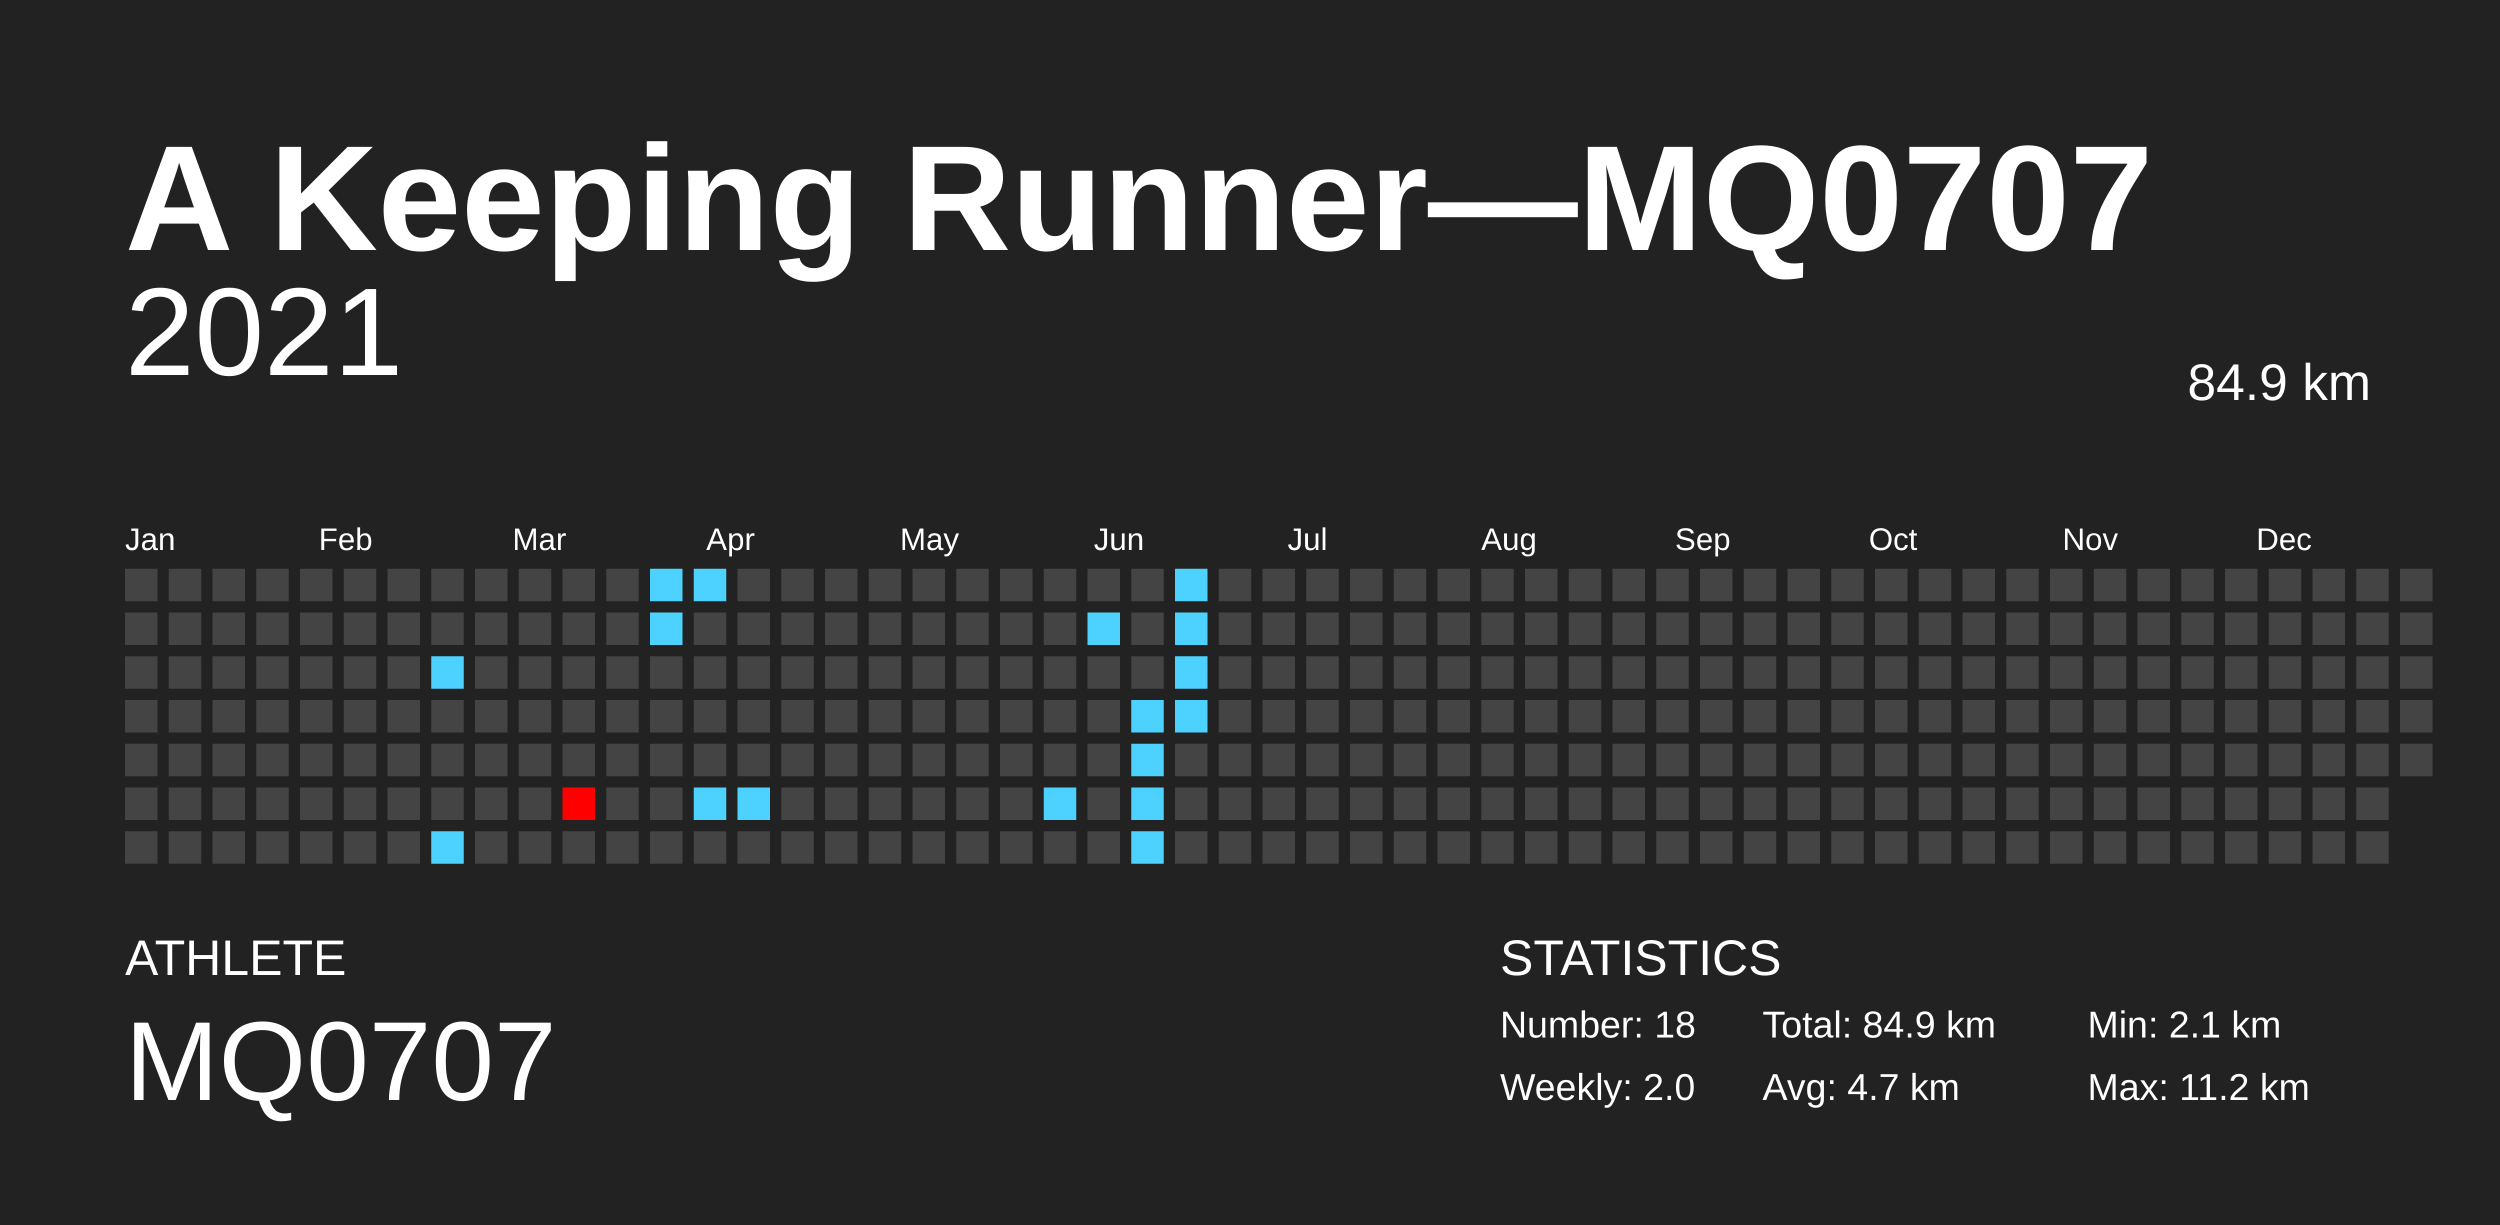
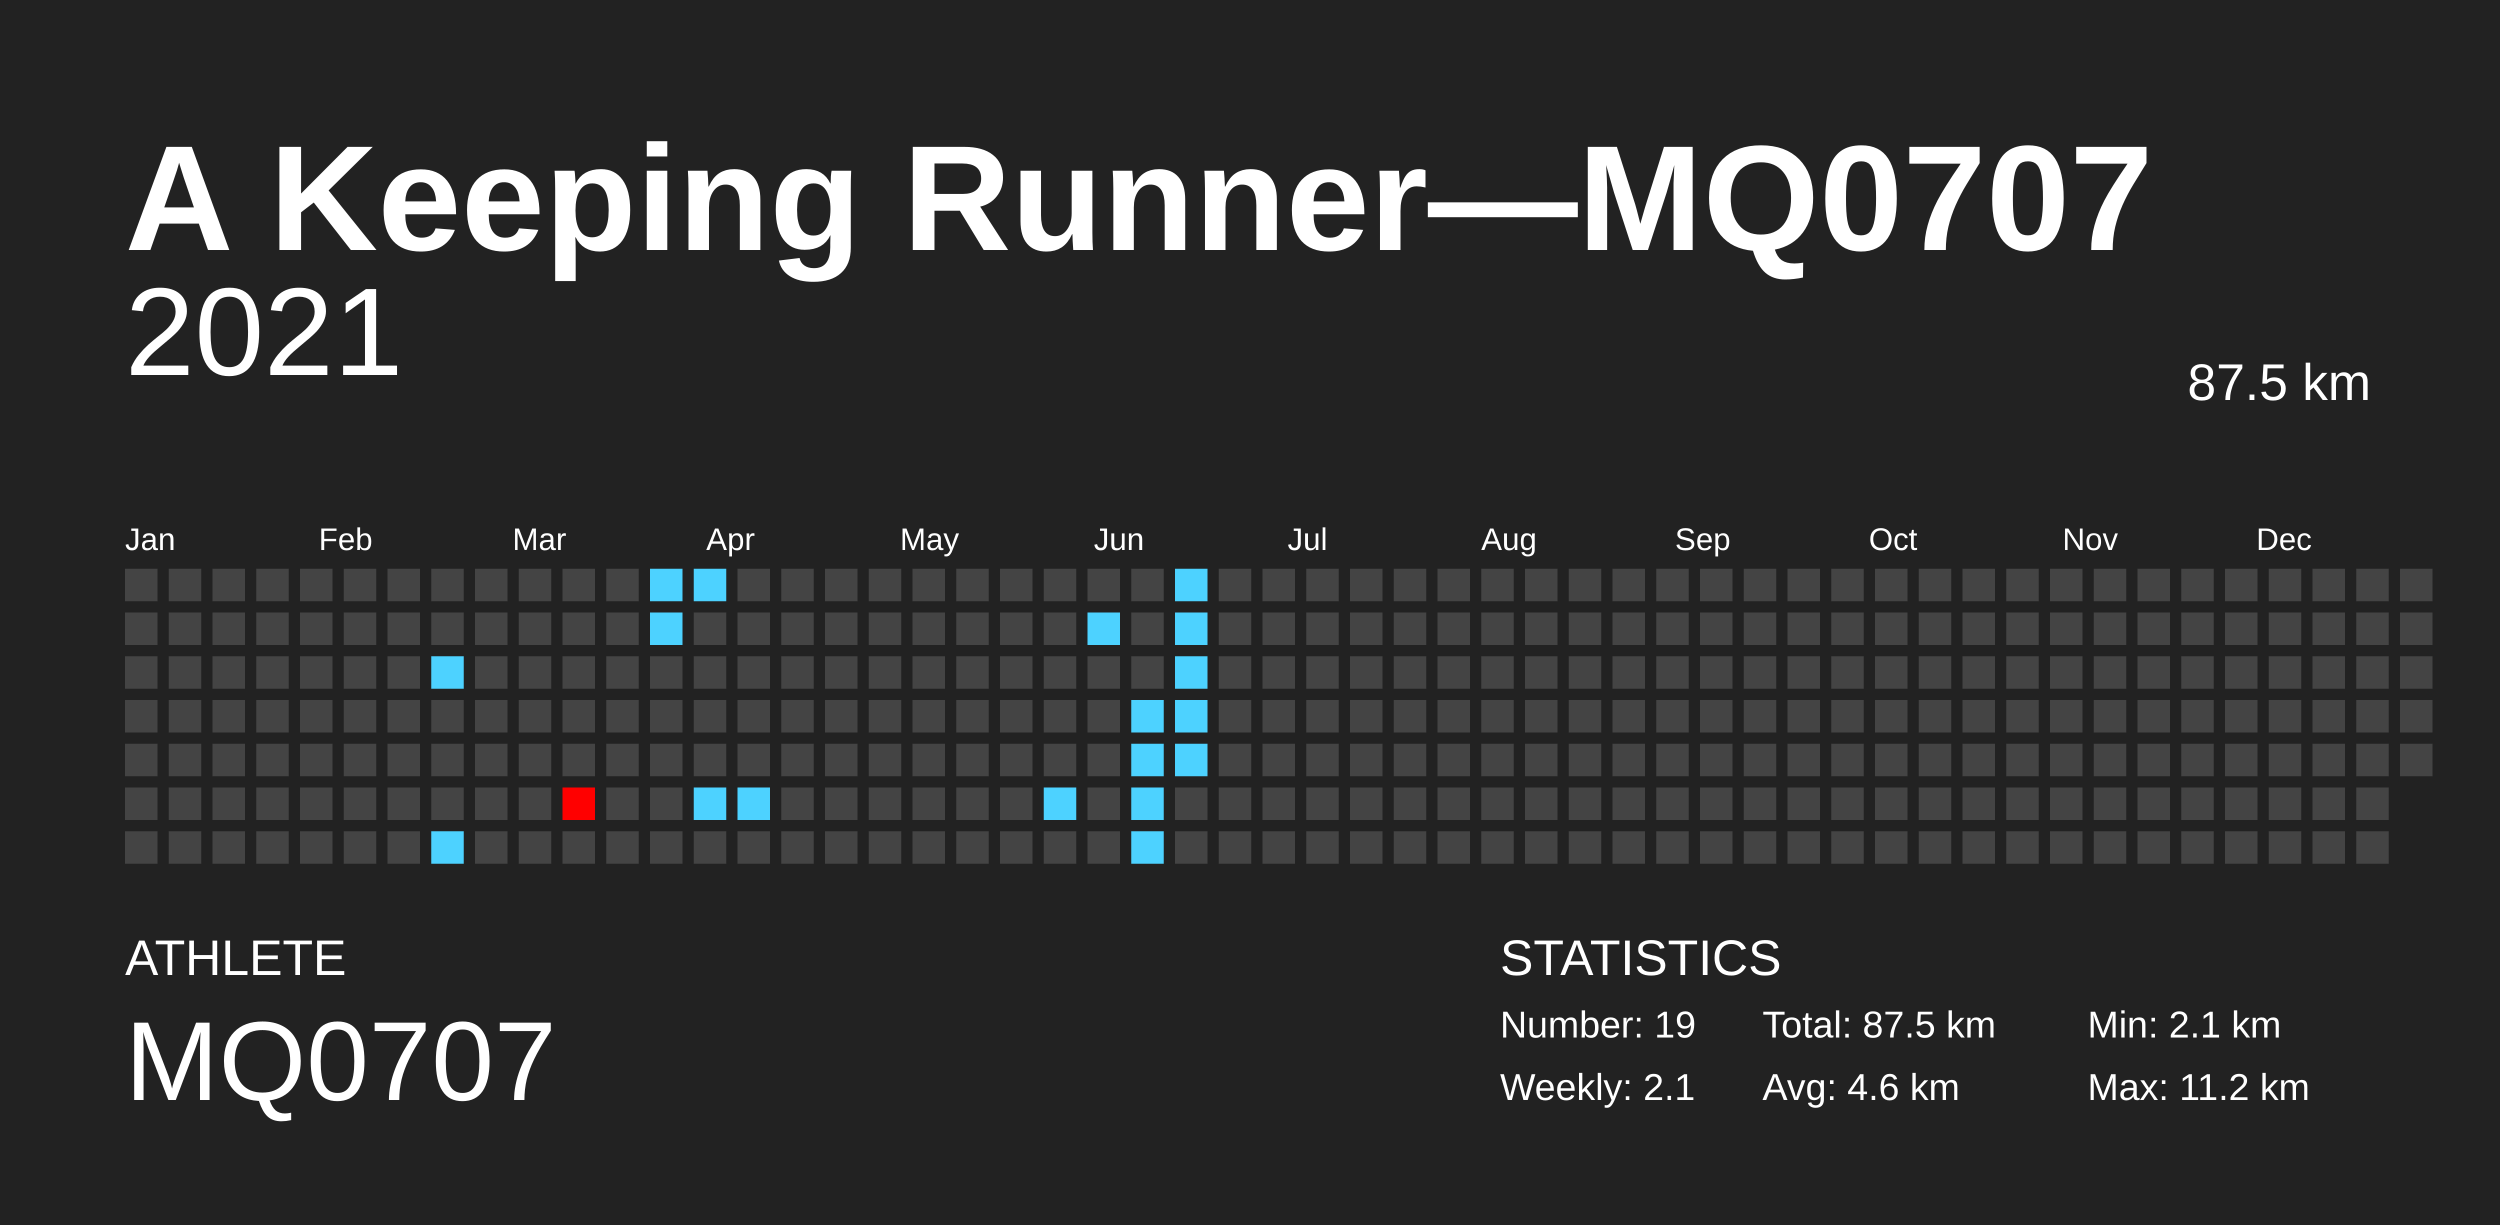
<svg xmlns="http://www.w3.org/2000/svg" baseProfile="full" height="98mm" version="1.1" viewBox="0,0,200,98" width="200mm">
  <defs />
  <rect fill="#222222" height="98" width="200" x="0" y="0" />
  <text fill="#FFFFFF" style="font-size:12px; font-family:Arial; font-weight:bold;" x="10" y="20">A Keeping Runner—MQ0707</text>
  <text fill="#FFFFFF" style="font-size:4px; font-family:Arial" x="10" y="78">ATHLETE</text>
  <text fill="#FFFFFF" style="font-size:9px; font-family:Arial" x="10" y="88">MQ0707</text>
  <text fill="#FFFFFF" style="font-size:4px; font-family:Arial" x="120" y="78">STATISTICS</text>
-   <text fill="#FFFFFF" style="font-size:3px; font-family:Arial" x="120" y="83">Number: 18</text>
-   <text fill="#FFFFFF" style="font-size:3px; font-family:Arial" x="120" y="88">Weekly: 2.0</text>
-   <text fill="#FFFFFF" style="font-size:3px; font-family:Arial" x="141" y="83">Total: 84.9 km</text>
-   <text fill="#FFFFFF" style="font-size:3px; font-family:Arial" x="141" y="88">Avg: 4.7 km</text>
+   <text fill="#FFFFFF" style="font-size:3px; font-family:Arial" x="120" y="83">Number: 19</text>
+   <text fill="#FFFFFF" style="font-size:3px; font-family:Arial" x="120" y="88">Weekly: 2.1</text>
+   <text fill="#FFFFFF" style="font-size:3px; font-family:Arial" x="141" y="83">Total: 87.5 km</text>
+   <text fill="#FFFFFF" style="font-size:3px; font-family:Arial" x="141" y="88">Avg: 4.6 km</text>
  <text fill="#FFFFFF" style="font-size:3px; font-family:Arial" x="167" y="83">Min: 2.1 km</text>
  <text fill="#FFFFFF" style="font-size:3px; font-family:Arial" x="167" y="88">Max: 11.2 km</text>
  <text alignment-baseline="hanging" fill="#FFFFFF" style="font-size:10.0px; font-family:Arial;" x="10" y="30">2021</text>
-   <text alignment-baseline="hanging" fill="#FFFFFF" style="font-size:4.125px; font-family:Arial;" x="175" y="32">84.9 km</text>
+   <text alignment-baseline="hanging" fill="#FFFFFF" style="font-size:4.125px; font-family:Arial;" x="175" y="32">87.5 km</text>
  <text fill="#FFFFFF" style="font-size:2.5px; font-family:Arial" x="10.0" y="44">Jan</text>
  <text fill="#FFFFFF" style="font-size:2.5px; font-family:Arial" x="25.5" y="44">Feb</text>
  <text fill="#FFFFFF" style="font-size:2.5px; font-family:Arial" x="41.0" y="44">Mar</text>
  <text fill="#FFFFFF" style="font-size:2.5px; font-family:Arial" x="56.5" y="44">Apr</text>
  <text fill="#FFFFFF" style="font-size:2.5px; font-family:Arial" x="72.0" y="44">May</text>
  <text fill="#FFFFFF" style="font-size:2.5px; font-family:Arial" x="87.5" y="44">Jun</text>
  <text fill="#FFFFFF" style="font-size:2.5px; font-family:Arial" x="103.0" y="44">Jul</text>
  <text fill="#FFFFFF" style="font-size:2.5px; font-family:Arial" x="118.5" y="44">Aug</text>
  <text fill="#FFFFFF" style="font-size:2.5px; font-family:Arial" x="134.0" y="44">Sep</text>
  <text fill="#FFFFFF" style="font-size:2.5px; font-family:Arial" x="149.5" y="44">Oct</text>
  <text fill="#FFFFFF" style="font-size:2.5px; font-family:Arial" x="165.0" y="44">Nov</text>
  <text fill="#FFFFFF" style="font-size:2.5px; font-family:Arial" x="180.5" y="44">Dec</text>
  <rect fill="#444444" height="2.6" width="2.6" x="10.0" y="45.5" />
  <rect fill="#444444" height="2.6" width="2.6" x="10.0" y="49.0" />
  <rect fill="#444444" height="2.6" width="2.6" x="10.0" y="52.5" />
  <rect fill="#444444" height="2.6" width="2.6" x="10.0" y="56.0" />
  <rect fill="#444444" height="2.6" width="2.6" x="10.0" y="59.5" />
  <rect fill="#444444" height="2.6" width="2.6" x="10.0" y="63.0" />
  <rect fill="#444444" height="2.6" width="2.6" x="10.0" y="66.5" />
  <rect fill="#444444" height="2.6" width="2.6" x="13.5" y="45.5" />
  <rect fill="#444444" height="2.6" width="2.6" x="13.5" y="49.0" />
  <rect fill="#444444" height="2.6" width="2.6" x="13.5" y="52.5" />
  <rect fill="#444444" height="2.6" width="2.6" x="13.5" y="56.0" />
  <rect fill="#444444" height="2.6" width="2.6" x="13.5" y="59.5" />
  <rect fill="#444444" height="2.6" width="2.6" x="13.5" y="63.0" />
  <rect fill="#444444" height="2.6" width="2.6" x="13.5" y="66.5" />
  <rect fill="#444444" height="2.6" width="2.6" x="17.0" y="45.5" />
  <rect fill="#444444" height="2.6" width="2.6" x="17.0" y="49.0" />
  <rect fill="#444444" height="2.6" width="2.6" x="17.0" y="52.5" />
  <rect fill="#444444" height="2.6" width="2.6" x="17.0" y="56.0" />
  <rect fill="#444444" height="2.6" width="2.6" x="17.0" y="59.5" />
  <rect fill="#444444" height="2.6" width="2.6" x="17.0" y="63.0" />
  <rect fill="#444444" height="2.6" width="2.6" x="17.0" y="66.5" />
  <rect fill="#444444" height="2.6" width="2.6" x="20.5" y="45.5" />
  <rect fill="#444444" height="2.6" width="2.6" x="20.5" y="49.0" />
  <rect fill="#444444" height="2.6" width="2.6" x="20.5" y="52.5" />
  <rect fill="#444444" height="2.6" width="2.6" x="20.5" y="56.0" />
  <rect fill="#444444" height="2.6" width="2.6" x="20.5" y="59.5" />
  <rect fill="#444444" height="2.6" width="2.6" x="20.5" y="63.0" />
  <rect fill="#444444" height="2.6" width="2.6" x="20.5" y="66.5" />
  <rect fill="#444444" height="2.6" width="2.6" x="24.0" y="45.5" />
  <rect fill="#444444" height="2.6" width="2.6" x="24.0" y="49.0" />
  <rect fill="#444444" height="2.6" width="2.6" x="24.0" y="52.5" />
  <rect fill="#444444" height="2.6" width="2.6" x="24.0" y="56.0" />
  <rect fill="#444444" height="2.6" width="2.6" x="24.0" y="59.5" />
  <rect fill="#444444" height="2.6" width="2.6" x="24.0" y="63.0" />
  <rect fill="#444444" height="2.6" width="2.6" x="24.0" y="66.5" />
  <rect fill="#444444" height="2.6" width="2.6" x="27.5" y="45.5" />
  <rect fill="#444444" height="2.6" width="2.6" x="27.5" y="49.0" />
  <rect fill="#444444" height="2.6" width="2.6" x="27.5" y="52.5" />
  <rect fill="#444444" height="2.6" width="2.6" x="27.5" y="56.0" />
  <rect fill="#444444" height="2.6" width="2.6" x="27.5" y="59.5" />
  <rect fill="#444444" height="2.6" width="2.6" x="27.5" y="63.0" />
  <rect fill="#444444" height="2.6" width="2.6" x="27.5" y="66.5" />
  <rect fill="#444444" height="2.6" width="2.6" x="31.0" y="45.5" />
  <rect fill="#444444" height="2.6" width="2.6" x="31.0" y="49.0" />
  <rect fill="#444444" height="2.6" width="2.6" x="31.0" y="52.5" />
  <rect fill="#444444" height="2.6" width="2.6" x="31.0" y="56.0" />
  <rect fill="#444444" height="2.6" width="2.6" x="31.0" y="59.5" />
  <rect fill="#444444" height="2.6" width="2.6" x="31.0" y="63.0" />
  <rect fill="#444444" height="2.6" width="2.6" x="31.0" y="66.5" />
  <rect fill="#444444" height="2.6" width="2.6" x="34.5" y="45.5" />
  <rect fill="#444444" height="2.6" width="2.6" x="34.5" y="49.0" />
  <rect fill="#4dd2ff" height="2.6" width="2.6" x="34.5" y="52.5" />
  <rect fill="#444444" height="2.6" width="2.6" x="34.5" y="56.0" />
  <rect fill="#444444" height="2.6" width="2.6" x="34.5" y="59.5" />
  <rect fill="#444444" height="2.6" width="2.6" x="34.5" y="63.0" />
  <rect fill="#4dd2ff" height="2.6" width="2.6" x="34.5" y="66.5" />
  <rect fill="#444444" height="2.6" width="2.6" x="38.0" y="45.5" />
  <rect fill="#444444" height="2.6" width="2.6" x="38.0" y="49.0" />
  <rect fill="#444444" height="2.6" width="2.6" x="38.0" y="52.5" />
  <rect fill="#444444" height="2.6" width="2.6" x="38.0" y="56.0" />
  <rect fill="#444444" height="2.6" width="2.6" x="38.0" y="59.5" />
  <rect fill="#444444" height="2.6" width="2.6" x="38.0" y="63.0" />
  <rect fill="#444444" height="2.6" width="2.6" x="38.0" y="66.5" />
  <rect fill="#444444" height="2.6" width="2.6" x="41.5" y="45.5" />
  <rect fill="#444444" height="2.6" width="2.6" x="41.5" y="49.0" />
  <rect fill="#444444" height="2.6" width="2.6" x="41.5" y="52.5" />
  <rect fill="#444444" height="2.6" width="2.6" x="41.5" y="56.0" />
  <rect fill="#444444" height="2.6" width="2.6" x="41.5" y="59.5" />
  <rect fill="#444444" height="2.6" width="2.6" x="41.5" y="63.0" />
  <rect fill="#444444" height="2.6" width="2.6" x="41.5" y="66.5" />
  <rect fill="#444444" height="2.6" width="2.6" x="45.0" y="45.5" />
  <rect fill="#444444" height="2.6" width="2.6" x="45.0" y="49.0" />
  <rect fill="#444444" height="2.6" width="2.6" x="45.0" y="52.5" />
  <rect fill="#444444" height="2.6" width="2.6" x="45.0" y="56.0" />
  <rect fill="#444444" height="2.6" width="2.6" x="45.0" y="59.5" />
  <rect fill="#ff0000" height="2.6" width="2.6" x="45.0" y="63.0" />
  <rect fill="#444444" height="2.6" width="2.6" x="45.0" y="66.5" />
  <rect fill="#444444" height="2.6" width="2.6" x="48.5" y="45.5" />
  <rect fill="#444444" height="2.6" width="2.6" x="48.5" y="49.0" />
  <rect fill="#444444" height="2.6" width="2.6" x="48.5" y="52.5" />
  <rect fill="#444444" height="2.6" width="2.6" x="48.5" y="56.0" />
  <rect fill="#444444" height="2.6" width="2.6" x="48.5" y="59.5" />
  <rect fill="#444444" height="2.6" width="2.6" x="48.5" y="63.0" />
  <rect fill="#444444" height="2.6" width="2.6" x="48.5" y="66.5" />
  <rect fill="#4dd2ff" height="2.6" width="2.6" x="52.0" y="45.5" />
  <rect fill="#4dd2ff" height="2.6" width="2.6" x="52.0" y="49.0" />
  <rect fill="#444444" height="2.6" width="2.6" x="52.0" y="52.5" />
  <rect fill="#444444" height="2.6" width="2.6" x="52.0" y="56.0" />
  <rect fill="#444444" height="2.6" width="2.6" x="52.0" y="59.5" />
  <rect fill="#444444" height="2.6" width="2.6" x="52.0" y="63.0" />
  <rect fill="#444444" height="2.6" width="2.6" x="52.0" y="66.5" />
  <rect fill="#4dd2ff" height="2.6" width="2.6" x="55.5" y="45.5" />
  <rect fill="#444444" height="2.6" width="2.6" x="55.5" y="49.0" />
  <rect fill="#444444" height="2.6" width="2.6" x="55.5" y="52.5" />
  <rect fill="#444444" height="2.6" width="2.6" x="55.5" y="56.0" />
  <rect fill="#444444" height="2.6" width="2.6" x="55.5" y="59.5" />
  <rect fill="#4dd2ff" height="2.6" width="2.6" x="55.5" y="63.0" />
  <rect fill="#444444" height="2.6" width="2.6" x="55.5" y="66.5" />
  <rect fill="#444444" height="2.6" width="2.6" x="59.0" y="45.5" />
  <rect fill="#444444" height="2.6" width="2.6" x="59.0" y="49.0" />
  <rect fill="#444444" height="2.6" width="2.6" x="59.0" y="52.5" />
  <rect fill="#444444" height="2.6" width="2.6" x="59.0" y="56.0" />
  <rect fill="#444444" height="2.6" width="2.6" x="59.0" y="59.5" />
  <rect fill="#4dd2ff" height="2.6" width="2.6" x="59.0" y="63.0" />
  <rect fill="#444444" height="2.6" width="2.6" x="59.0" y="66.5" />
  <rect fill="#444444" height="2.6" width="2.6" x="62.5" y="45.5" />
  <rect fill="#444444" height="2.6" width="2.6" x="62.5" y="49.0" />
  <rect fill="#444444" height="2.6" width="2.6" x="62.5" y="52.5" />
  <rect fill="#444444" height="2.6" width="2.6" x="62.5" y="56.0" />
  <rect fill="#444444" height="2.6" width="2.6" x="62.5" y="59.5" />
  <rect fill="#444444" height="2.6" width="2.6" x="62.5" y="63.0" />
  <rect fill="#444444" height="2.6" width="2.6" x="62.5" y="66.5" />
  <rect fill="#444444" height="2.6" width="2.6" x="66.0" y="45.5" />
  <rect fill="#444444" height="2.6" width="2.6" x="66.0" y="49.0" />
  <rect fill="#444444" height="2.6" width="2.6" x="66.0" y="52.5" />
  <rect fill="#444444" height="2.6" width="2.6" x="66.0" y="56.0" />
  <rect fill="#444444" height="2.6" width="2.6" x="66.0" y="59.5" />
  <rect fill="#444444" height="2.6" width="2.6" x="66.0" y="63.0" />
  <rect fill="#444444" height="2.6" width="2.6" x="66.0" y="66.5" />
  <rect fill="#444444" height="2.6" width="2.6" x="69.5" y="45.5" />
  <rect fill="#444444" height="2.6" width="2.6" x="69.5" y="49.0" />
  <rect fill="#444444" height="2.6" width="2.6" x="69.5" y="52.5" />
  <rect fill="#444444" height="2.6" width="2.6" x="69.5" y="56.0" />
  <rect fill="#444444" height="2.6" width="2.6" x="69.5" y="59.5" />
  <rect fill="#444444" height="2.6" width="2.6" x="69.5" y="63.0" />
  <rect fill="#444444" height="2.6" width="2.6" x="69.5" y="66.5" />
  <rect fill="#444444" height="2.6" width="2.6" x="73.0" y="45.5" />
  <rect fill="#444444" height="2.6" width="2.6" x="73.0" y="49.0" />
  <rect fill="#444444" height="2.6" width="2.6" x="73.0" y="52.5" />
  <rect fill="#444444" height="2.6" width="2.6" x="73.0" y="56.0" />
  <rect fill="#444444" height="2.6" width="2.6" x="73.0" y="59.5" />
  <rect fill="#444444" height="2.6" width="2.6" x="73.0" y="63.0" />
  <rect fill="#444444" height="2.6" width="2.6" x="73.0" y="66.5" />
  <rect fill="#444444" height="2.6" width="2.6" x="76.5" y="45.5" />
  <rect fill="#444444" height="2.6" width="2.6" x="76.5" y="49.0" />
  <rect fill="#444444" height="2.6" width="2.6" x="76.5" y="52.5" />
  <rect fill="#444444" height="2.6" width="2.6" x="76.5" y="56.0" />
  <rect fill="#444444" height="2.6" width="2.6" x="76.5" y="59.5" />
  <rect fill="#444444" height="2.6" width="2.6" x="76.5" y="63.0" />
  <rect fill="#444444" height="2.6" width="2.6" x="76.5" y="66.5" />
  <rect fill="#444444" height="2.6" width="2.6" x="80.0" y="45.5" />
  <rect fill="#444444" height="2.6" width="2.6" x="80.0" y="49.0" />
  <rect fill="#444444" height="2.6" width="2.6" x="80.0" y="52.5" />
  <rect fill="#444444" height="2.6" width="2.6" x="80.0" y="56.0" />
  <rect fill="#444444" height="2.6" width="2.6" x="80.0" y="59.5" />
  <rect fill="#444444" height="2.6" width="2.6" x="80.0" y="63.0" />
  <rect fill="#444444" height="2.6" width="2.6" x="80.0" y="66.5" />
  <rect fill="#444444" height="2.6" width="2.6" x="83.5" y="45.5" />
  <rect fill="#444444" height="2.6" width="2.6" x="83.5" y="49.0" />
  <rect fill="#444444" height="2.6" width="2.6" x="83.5" y="52.5" />
  <rect fill="#444444" height="2.6" width="2.6" x="83.5" y="56.0" />
  <rect fill="#444444" height="2.6" width="2.6" x="83.5" y="59.5" />
  <rect fill="#4dd2ff" height="2.6" width="2.6" x="83.5" y="63.0" />
  <rect fill="#444444" height="2.6" width="2.6" x="83.5" y="66.5" />
  <rect fill="#444444" height="2.6" width="2.6" x="87.0" y="45.5" />
  <rect fill="#4dd2ff" height="2.6" width="2.6" x="87.0" y="49.0" />
  <rect fill="#444444" height="2.6" width="2.6" x="87.0" y="52.5" />
  <rect fill="#444444" height="2.6" width="2.6" x="87.0" y="56.0" />
  <rect fill="#444444" height="2.6" width="2.6" x="87.0" y="59.5" />
  <rect fill="#444444" height="2.6" width="2.6" x="87.0" y="63.0" />
  <rect fill="#444444" height="2.6" width="2.6" x="87.0" y="66.5" />
  <rect fill="#444444" height="2.6" width="2.6" x="90.5" y="45.5" />
  <rect fill="#444444" height="2.6" width="2.6" x="90.5" y="49.0" />
  <rect fill="#444444" height="2.6" width="2.6" x="90.5" y="52.5" />
  <rect fill="#4dd2ff" height="2.6" width="2.6" x="90.5" y="56.0" />
  <rect fill="#4dd2ff" height="2.6" width="2.6" x="90.5" y="59.5" />
  <rect fill="#4dd2ff" height="2.6" width="2.6" x="90.5" y="63.0" />
  <rect fill="#4dd2ff" height="2.6" width="2.6" x="90.5" y="66.5" />
  <rect fill="#4dd2ff" height="2.6" width="2.6" x="94.0" y="45.5" />
  <rect fill="#4dd2ff" height="2.6" width="2.6" x="94.0" y="49.0" />
  <rect fill="#4dd2ff" height="2.6" width="2.6" x="94.0" y="52.5" />
  <rect fill="#4dd2ff" height="2.6" width="2.6" x="94.0" y="56.0" />
-   <rect fill="#444444" height="2.6" width="2.6" x="94.0" y="59.5" />
+   <rect fill="#4dd2ff" height="2.6" width="2.6" x="94.0" y="59.5" />
  <rect fill="#444444" height="2.6" width="2.6" x="94.0" y="63.0" />
  <rect fill="#444444" height="2.6" width="2.6" x="94.0" y="66.5" />
  <rect fill="#444444" height="2.6" width="2.6" x="97.5" y="45.5" />
  <rect fill="#444444" height="2.6" width="2.6" x="97.5" y="49.0" />
  <rect fill="#444444" height="2.6" width="2.6" x="97.5" y="52.5" />
  <rect fill="#444444" height="2.6" width="2.6" x="97.5" y="56.0" />
  <rect fill="#444444" height="2.6" width="2.6" x="97.5" y="59.5" />
  <rect fill="#444444" height="2.6" width="2.6" x="97.5" y="63.0" />
  <rect fill="#444444" height="2.6" width="2.6" x="97.5" y="66.5" />
  <rect fill="#444444" height="2.6" width="2.6" x="101.0" y="45.5" />
  <rect fill="#444444" height="2.6" width="2.6" x="101.0" y="49.0" />
  <rect fill="#444444" height="2.6" width="2.6" x="101.0" y="52.5" />
  <rect fill="#444444" height="2.6" width="2.6" x="101.0" y="56.0" />
  <rect fill="#444444" height="2.6" width="2.6" x="101.0" y="59.5" />
  <rect fill="#444444" height="2.6" width="2.6" x="101.0" y="63.0" />
  <rect fill="#444444" height="2.6" width="2.6" x="101.0" y="66.5" />
  <rect fill="#444444" height="2.6" width="2.6" x="104.5" y="45.5" />
  <rect fill="#444444" height="2.6" width="2.6" x="104.5" y="49.0" />
  <rect fill="#444444" height="2.6" width="2.6" x="104.5" y="52.5" />
  <rect fill="#444444" height="2.6" width="2.6" x="104.5" y="56.0" />
  <rect fill="#444444" height="2.6" width="2.6" x="104.5" y="59.5" />
  <rect fill="#444444" height="2.6" width="2.6" x="104.5" y="63.0" />
  <rect fill="#444444" height="2.6" width="2.6" x="104.5" y="66.5" />
  <rect fill="#444444" height="2.6" width="2.6" x="108.0" y="45.5" />
  <rect fill="#444444" height="2.6" width="2.6" x="108.0" y="49.0" />
  <rect fill="#444444" height="2.6" width="2.6" x="108.0" y="52.5" />
  <rect fill="#444444" height="2.6" width="2.6" x="108.0" y="56.0" />
  <rect fill="#444444" height="2.6" width="2.6" x="108.0" y="59.5" />
  <rect fill="#444444" height="2.6" width="2.6" x="108.0" y="63.0" />
  <rect fill="#444444" height="2.6" width="2.6" x="108.0" y="66.5" />
  <rect fill="#444444" height="2.6" width="2.6" x="111.5" y="45.5" />
  <rect fill="#444444" height="2.6" width="2.6" x="111.5" y="49.0" />
  <rect fill="#444444" height="2.6" width="2.6" x="111.5" y="52.5" />
  <rect fill="#444444" height="2.6" width="2.6" x="111.5" y="56.0" />
  <rect fill="#444444" height="2.6" width="2.6" x="111.5" y="59.5" />
  <rect fill="#444444" height="2.6" width="2.6" x="111.5" y="63.0" />
  <rect fill="#444444" height="2.6" width="2.6" x="111.5" y="66.5" />
  <rect fill="#444444" height="2.6" width="2.6" x="115.0" y="45.5" />
  <rect fill="#444444" height="2.6" width="2.6" x="115.0" y="49.0" />
  <rect fill="#444444" height="2.6" width="2.6" x="115.0" y="52.5" />
  <rect fill="#444444" height="2.6" width="2.6" x="115.0" y="56.0" />
  <rect fill="#444444" height="2.6" width="2.6" x="115.0" y="59.5" />
  <rect fill="#444444" height="2.6" width="2.6" x="115.0" y="63.0" />
  <rect fill="#444444" height="2.6" width="2.6" x="115.0" y="66.5" />
  <rect fill="#444444" height="2.6" width="2.6" x="118.5" y="45.5" />
  <rect fill="#444444" height="2.6" width="2.6" x="118.5" y="49.0" />
  <rect fill="#444444" height="2.6" width="2.6" x="118.5" y="52.5" />
  <rect fill="#444444" height="2.6" width="2.6" x="118.5" y="56.0" />
  <rect fill="#444444" height="2.6" width="2.6" x="118.5" y="59.5" />
  <rect fill="#444444" height="2.6" width="2.6" x="118.5" y="63.0" />
  <rect fill="#444444" height="2.6" width="2.6" x="118.5" y="66.5" />
  <rect fill="#444444" height="2.6" width="2.6" x="122.0" y="45.5" />
  <rect fill="#444444" height="2.6" width="2.6" x="122.0" y="49.0" />
  <rect fill="#444444" height="2.6" width="2.6" x="122.0" y="52.5" />
  <rect fill="#444444" height="2.6" width="2.6" x="122.0" y="56.0" />
  <rect fill="#444444" height="2.6" width="2.6" x="122.0" y="59.5" />
  <rect fill="#444444" height="2.6" width="2.6" x="122.0" y="63.0" />
  <rect fill="#444444" height="2.6" width="2.6" x="122.0" y="66.5" />
  <rect fill="#444444" height="2.6" width="2.6" x="125.5" y="45.5" />
  <rect fill="#444444" height="2.6" width="2.6" x="125.5" y="49.0" />
  <rect fill="#444444" height="2.6" width="2.6" x="125.5" y="52.5" />
  <rect fill="#444444" height="2.6" width="2.6" x="125.5" y="56.0" />
  <rect fill="#444444" height="2.6" width="2.6" x="125.5" y="59.5" />
  <rect fill="#444444" height="2.6" width="2.6" x="125.5" y="63.0" />
  <rect fill="#444444" height="2.6" width="2.6" x="125.5" y="66.5" />
  <rect fill="#444444" height="2.6" width="2.6" x="129.0" y="45.5" />
  <rect fill="#444444" height="2.6" width="2.6" x="129.0" y="49.0" />
  <rect fill="#444444" height="2.6" width="2.6" x="129.0" y="52.5" />
  <rect fill="#444444" height="2.6" width="2.6" x="129.0" y="56.0" />
  <rect fill="#444444" height="2.6" width="2.6" x="129.0" y="59.5" />
  <rect fill="#444444" height="2.6" width="2.6" x="129.0" y="63.0" />
  <rect fill="#444444" height="2.6" width="2.6" x="129.0" y="66.5" />
  <rect fill="#444444" height="2.6" width="2.6" x="132.5" y="45.5" />
  <rect fill="#444444" height="2.6" width="2.6" x="132.5" y="49.0" />
  <rect fill="#444444" height="2.6" width="2.6" x="132.5" y="52.5" />
  <rect fill="#444444" height="2.6" width="2.6" x="132.5" y="56.0" />
  <rect fill="#444444" height="2.6" width="2.6" x="132.5" y="59.5" />
  <rect fill="#444444" height="2.6" width="2.6" x="132.5" y="63.0" />
  <rect fill="#444444" height="2.6" width="2.6" x="132.5" y="66.5" />
  <rect fill="#444444" height="2.6" width="2.6" x="136.0" y="45.5" />
  <rect fill="#444444" height="2.6" width="2.6" x="136.0" y="49.0" />
  <rect fill="#444444" height="2.6" width="2.6" x="136.0" y="52.5" />
  <rect fill="#444444" height="2.6" width="2.6" x="136.0" y="56.0" />
  <rect fill="#444444" height="2.6" width="2.6" x="136.0" y="59.5" />
  <rect fill="#444444" height="2.6" width="2.6" x="136.0" y="63.0" />
  <rect fill="#444444" height="2.6" width="2.6" x="136.0" y="66.5" />
  <rect fill="#444444" height="2.6" width="2.6" x="139.5" y="45.5" />
  <rect fill="#444444" height="2.6" width="2.6" x="139.5" y="49.0" />
  <rect fill="#444444" height="2.6" width="2.6" x="139.5" y="52.5" />
  <rect fill="#444444" height="2.6" width="2.6" x="139.5" y="56.0" />
  <rect fill="#444444" height="2.6" width="2.6" x="139.5" y="59.5" />
  <rect fill="#444444" height="2.6" width="2.6" x="139.5" y="63.0" />
  <rect fill="#444444" height="2.6" width="2.6" x="139.5" y="66.5" />
  <rect fill="#444444" height="2.6" width="2.6" x="143.0" y="45.5" />
  <rect fill="#444444" height="2.6" width="2.6" x="143.0" y="49.0" />
  <rect fill="#444444" height="2.6" width="2.6" x="143.0" y="52.5" />
  <rect fill="#444444" height="2.6" width="2.6" x="143.0" y="56.0" />
  <rect fill="#444444" height="2.6" width="2.6" x="143.0" y="59.5" />
  <rect fill="#444444" height="2.6" width="2.6" x="143.0" y="63.0" />
  <rect fill="#444444" height="2.6" width="2.6" x="143.0" y="66.5" />
  <rect fill="#444444" height="2.6" width="2.6" x="146.5" y="45.5" />
  <rect fill="#444444" height="2.6" width="2.6" x="146.5" y="49.0" />
  <rect fill="#444444" height="2.6" width="2.6" x="146.5" y="52.5" />
  <rect fill="#444444" height="2.6" width="2.6" x="146.5" y="56.0" />
  <rect fill="#444444" height="2.6" width="2.6" x="146.5" y="59.5" />
  <rect fill="#444444" height="2.6" width="2.6" x="146.5" y="63.0" />
  <rect fill="#444444" height="2.6" width="2.6" x="146.5" y="66.5" />
  <rect fill="#444444" height="2.6" width="2.6" x="150.0" y="45.5" />
  <rect fill="#444444" height="2.6" width="2.6" x="150.0" y="49.0" />
  <rect fill="#444444" height="2.6" width="2.6" x="150.0" y="52.5" />
  <rect fill="#444444" height="2.6" width="2.6" x="150.0" y="56.0" />
  <rect fill="#444444" height="2.6" width="2.6" x="150.0" y="59.5" />
  <rect fill="#444444" height="2.6" width="2.6" x="150.0" y="63.0" />
  <rect fill="#444444" height="2.6" width="2.6" x="150.0" y="66.5" />
  <rect fill="#444444" height="2.6" width="2.6" x="153.5" y="45.5" />
  <rect fill="#444444" height="2.6" width="2.6" x="153.5" y="49.0" />
  <rect fill="#444444" height="2.6" width="2.6" x="153.5" y="52.5" />
  <rect fill="#444444" height="2.6" width="2.6" x="153.5" y="56.0" />
  <rect fill="#444444" height="2.6" width="2.6" x="153.5" y="59.5" />
  <rect fill="#444444" height="2.6" width="2.6" x="153.5" y="63.0" />
  <rect fill="#444444" height="2.6" width="2.6" x="153.5" y="66.5" />
  <rect fill="#444444" height="2.6" width="2.6" x="157.0" y="45.5" />
  <rect fill="#444444" height="2.6" width="2.6" x="157.0" y="49.0" />
  <rect fill="#444444" height="2.6" width="2.6" x="157.0" y="52.5" />
  <rect fill="#444444" height="2.6" width="2.6" x="157.0" y="56.0" />
  <rect fill="#444444" height="2.6" width="2.6" x="157.0" y="59.5" />
  <rect fill="#444444" height="2.6" width="2.6" x="157.0" y="63.0" />
  <rect fill="#444444" height="2.6" width="2.6" x="157.0" y="66.5" />
  <rect fill="#444444" height="2.6" width="2.6" x="160.5" y="45.5" />
  <rect fill="#444444" height="2.6" width="2.6" x="160.5" y="49.0" />
  <rect fill="#444444" height="2.6" width="2.6" x="160.5" y="52.5" />
  <rect fill="#444444" height="2.6" width="2.6" x="160.5" y="56.0" />
  <rect fill="#444444" height="2.6" width="2.6" x="160.5" y="59.5" />
  <rect fill="#444444" height="2.6" width="2.6" x="160.5" y="63.0" />
  <rect fill="#444444" height="2.6" width="2.6" x="160.5" y="66.5" />
  <rect fill="#444444" height="2.6" width="2.6" x="164.0" y="45.5" />
  <rect fill="#444444" height="2.6" width="2.6" x="164.0" y="49.0" />
  <rect fill="#444444" height="2.6" width="2.6" x="164.0" y="52.5" />
  <rect fill="#444444" height="2.6" width="2.6" x="164.0" y="56.0" />
  <rect fill="#444444" height="2.6" width="2.6" x="164.0" y="59.5" />
  <rect fill="#444444" height="2.6" width="2.6" x="164.0" y="63.0" />
  <rect fill="#444444" height="2.6" width="2.6" x="164.0" y="66.5" />
  <rect fill="#444444" height="2.6" width="2.6" x="167.5" y="45.5" />
  <rect fill="#444444" height="2.6" width="2.6" x="167.5" y="49.0" />
  <rect fill="#444444" height="2.6" width="2.6" x="167.5" y="52.5" />
  <rect fill="#444444" height="2.6" width="2.6" x="167.5" y="56.0" />
  <rect fill="#444444" height="2.6" width="2.6" x="167.5" y="59.5" />
  <rect fill="#444444" height="2.6" width="2.6" x="167.5" y="63.0" />
  <rect fill="#444444" height="2.6" width="2.6" x="167.5" y="66.5" />
  <rect fill="#444444" height="2.6" width="2.6" x="171.0" y="45.5" />
  <rect fill="#444444" height="2.6" width="2.6" x="171.0" y="49.0" />
  <rect fill="#444444" height="2.6" width="2.6" x="171.0" y="52.5" />
  <rect fill="#444444" height="2.6" width="2.6" x="171.0" y="56.0" />
  <rect fill="#444444" height="2.6" width="2.6" x="171.0" y="59.5" />
  <rect fill="#444444" height="2.6" width="2.6" x="171.0" y="63.0" />
  <rect fill="#444444" height="2.6" width="2.6" x="171.0" y="66.5" />
  <rect fill="#444444" height="2.6" width="2.6" x="174.5" y="45.5" />
  <rect fill="#444444" height="2.6" width="2.6" x="174.5" y="49.0" />
  <rect fill="#444444" height="2.6" width="2.6" x="174.5" y="52.5" />
  <rect fill="#444444" height="2.6" width="2.6" x="174.5" y="56.0" />
  <rect fill="#444444" height="2.6" width="2.6" x="174.5" y="59.5" />
  <rect fill="#444444" height="2.6" width="2.6" x="174.5" y="63.0" />
  <rect fill="#444444" height="2.6" width="2.6" x="174.5" y="66.5" />
  <rect fill="#444444" height="2.6" width="2.6" x="178.0" y="45.5" />
  <rect fill="#444444" height="2.6" width="2.6" x="178.0" y="49.0" />
  <rect fill="#444444" height="2.6" width="2.6" x="178.0" y="52.5" />
  <rect fill="#444444" height="2.6" width="2.6" x="178.0" y="56.0" />
  <rect fill="#444444" height="2.6" width="2.6" x="178.0" y="59.5" />
  <rect fill="#444444" height="2.6" width="2.6" x="178.0" y="63.0" />
  <rect fill="#444444" height="2.6" width="2.6" x="178.0" y="66.5" />
  <rect fill="#444444" height="2.6" width="2.6" x="181.5" y="45.5" />
  <rect fill="#444444" height="2.6" width="2.6" x="181.5" y="49.0" />
  <rect fill="#444444" height="2.6" width="2.6" x="181.5" y="52.5" />
  <rect fill="#444444" height="2.6" width="2.6" x="181.5" y="56.0" />
  <rect fill="#444444" height="2.6" width="2.6" x="181.5" y="59.5" />
  <rect fill="#444444" height="2.6" width="2.6" x="181.5" y="63.0" />
  <rect fill="#444444" height="2.6" width="2.6" x="181.5" y="66.5" />
  <rect fill="#444444" height="2.6" width="2.6" x="185.0" y="45.5" />
  <rect fill="#444444" height="2.6" width="2.6" x="185.0" y="49.0" />
  <rect fill="#444444" height="2.6" width="2.6" x="185.0" y="52.5" />
  <rect fill="#444444" height="2.6" width="2.6" x="185.0" y="56.0" />
  <rect fill="#444444" height="2.6" width="2.6" x="185.0" y="59.5" />
  <rect fill="#444444" height="2.6" width="2.6" x="185.0" y="63.0" />
  <rect fill="#444444" height="2.6" width="2.6" x="185.0" y="66.5" />
  <rect fill="#444444" height="2.6" width="2.6" x="188.5" y="45.5" />
  <rect fill="#444444" height="2.6" width="2.6" x="188.5" y="49.0" />
  <rect fill="#444444" height="2.6" width="2.6" x="188.5" y="52.5" />
  <rect fill="#444444" height="2.6" width="2.6" x="188.5" y="56.0" />
  <rect fill="#444444" height="2.6" width="2.6" x="188.5" y="59.5" />
  <rect fill="#444444" height="2.6" width="2.6" x="188.5" y="63.0" />
  <rect fill="#444444" height="2.6" width="2.6" x="188.5" y="66.5" />
  <rect fill="#444444" height="2.6" width="2.6" x="192.0" y="45.5" />
  <rect fill="#444444" height="2.6" width="2.6" x="192.0" y="49.0" />
  <rect fill="#444444" height="2.6" width="2.6" x="192.0" y="52.5" />
  <rect fill="#444444" height="2.6" width="2.6" x="192.0" y="56.0" />
  <rect fill="#444444" height="2.6" width="2.6" x="192.0" y="59.5" />
</svg>
